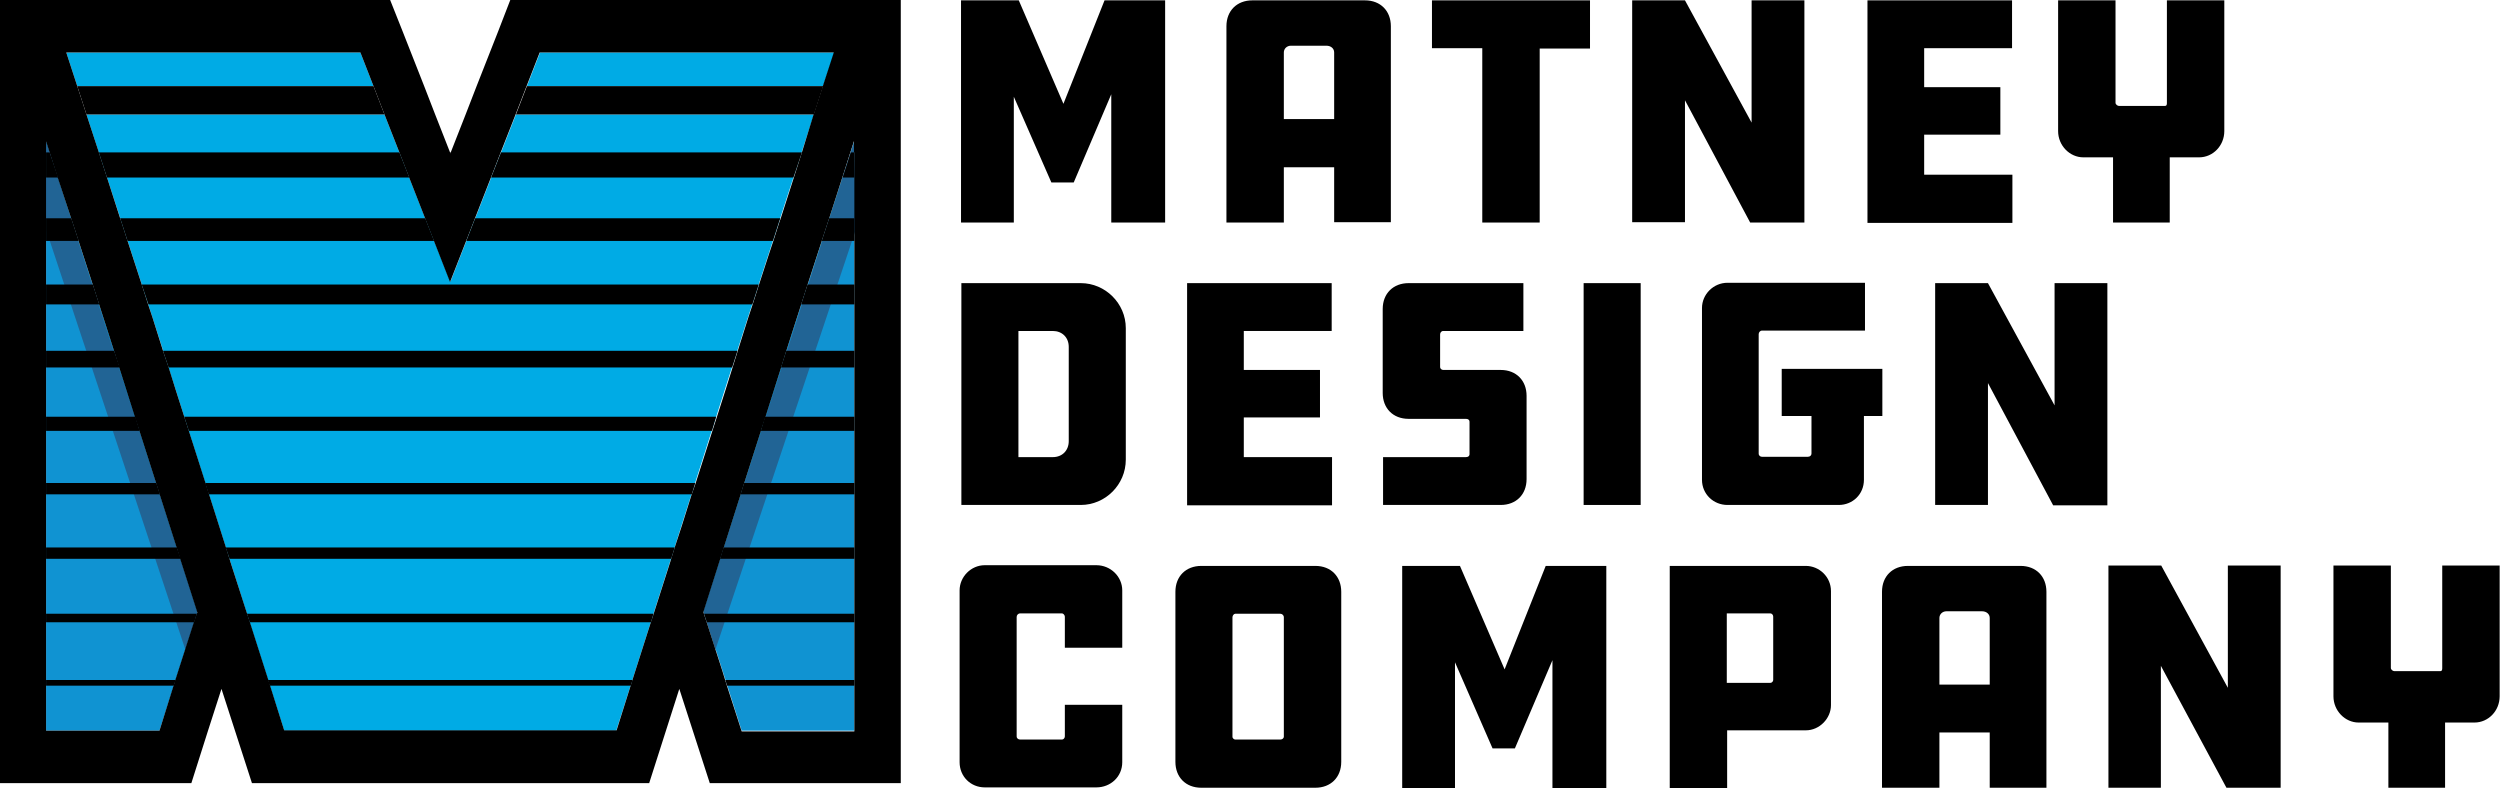
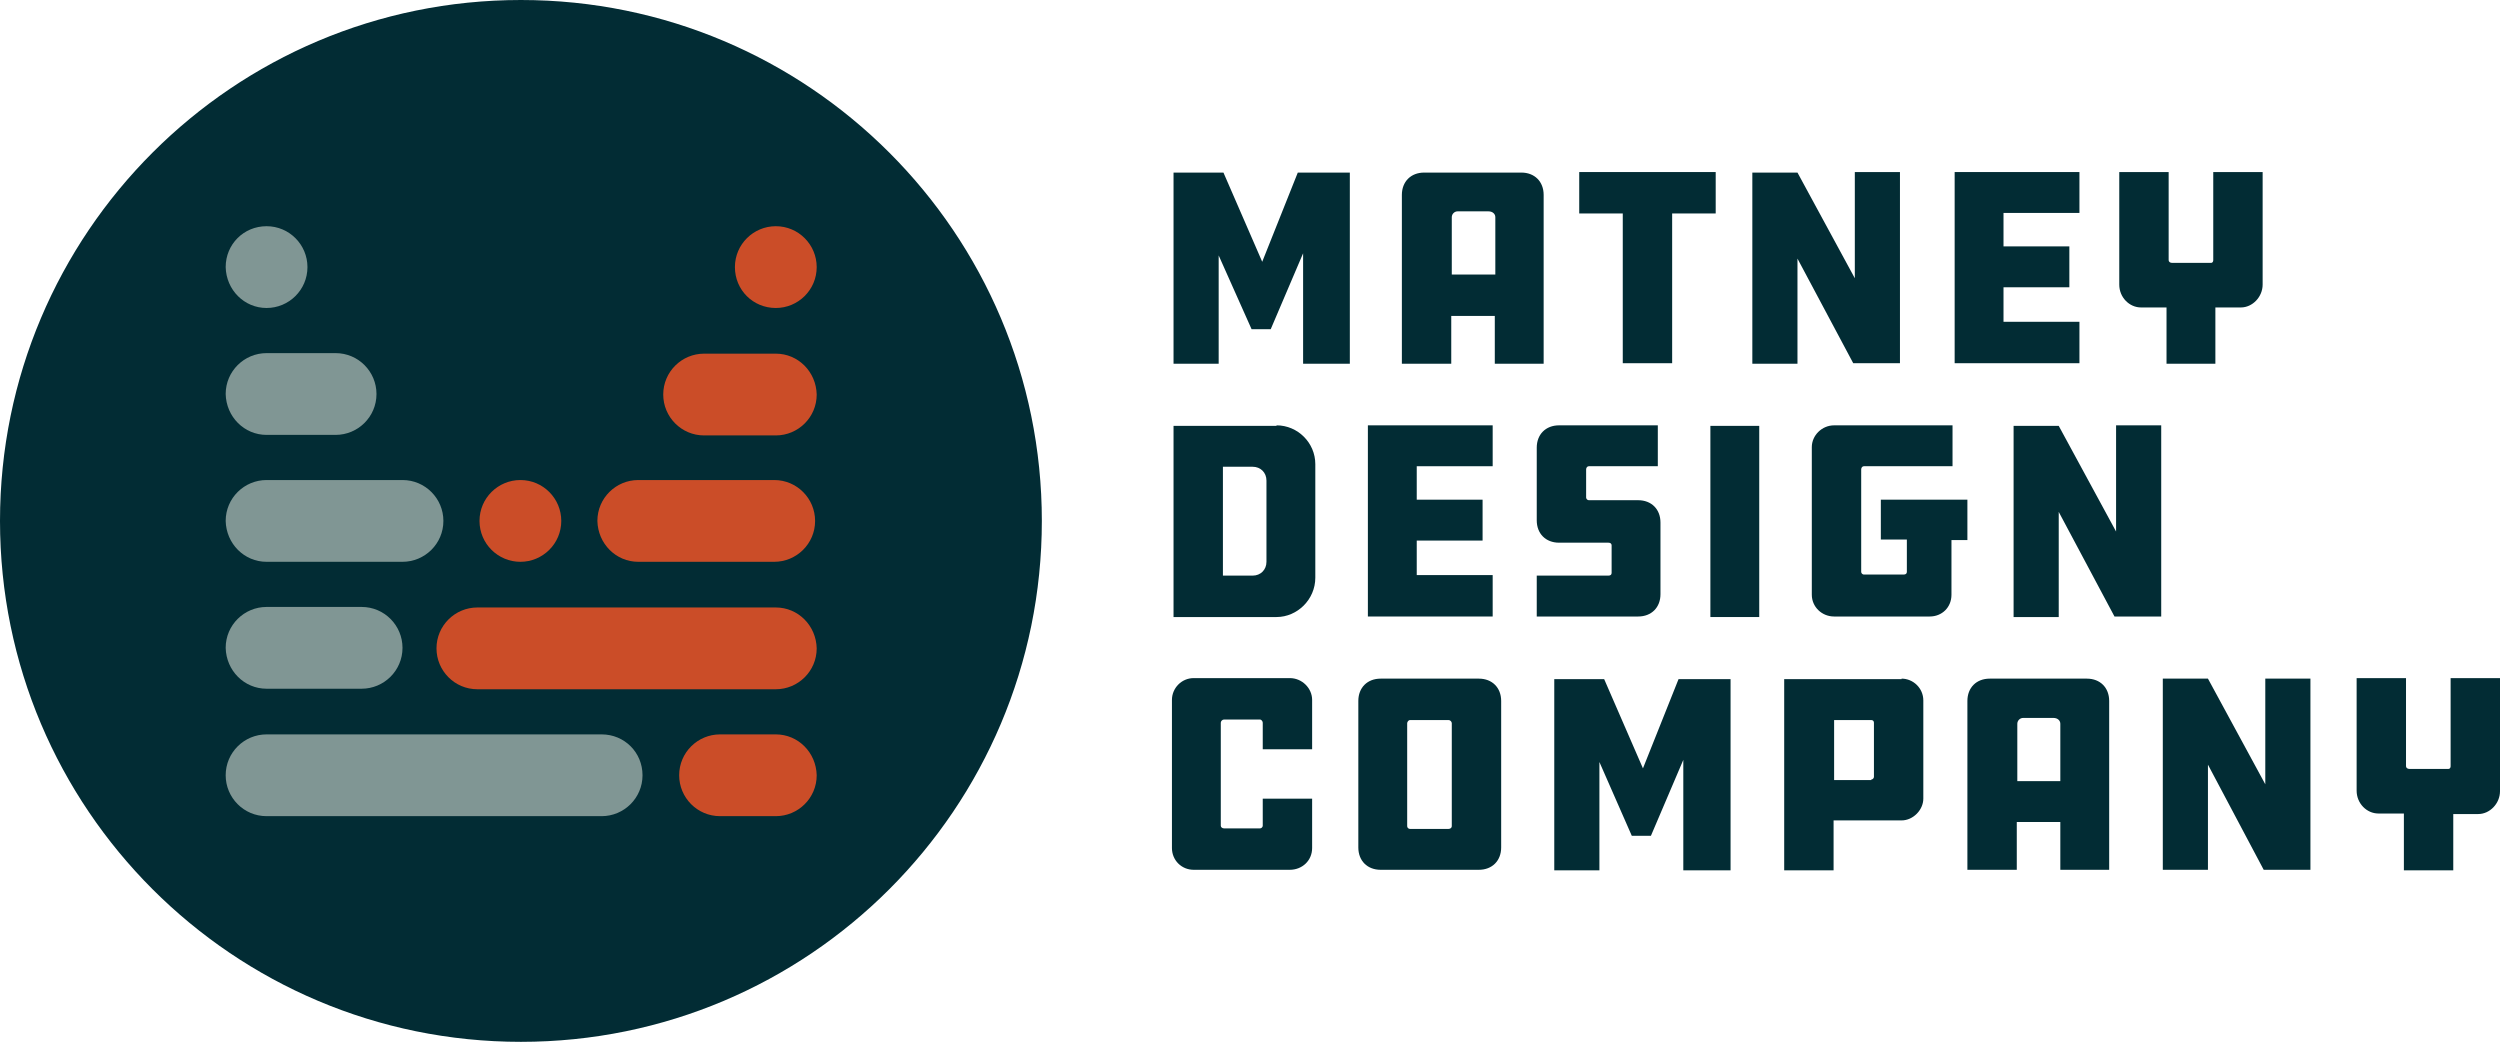
- <svg xmlns="http://www.w3.org/2000/svg" version="1.1" id="Layer_1" x="0px" y="0px" viewBox="0 0 705.5 222.3" style="enable-background:new 0 0 705.5 222.3;" xml:space="preserve">
+ <svg xmlns="http://www.w3.org/2000/svg" version="1.1" id="Layer_1" x="0px" y="0px" viewBox="0 0 470.8 196.3" style="enable-background:new 0 0 470.8 196.3;" xml:space="preserve">
  <style type="text/css">
- 	.st0{fill:#00ABE5;}
- 	.st1{fill:#1093D2;}
- 	.st2{fill:#216495;}
- 	.st3{fill:none;}
+ 	.st0{fill:#022C34;}
+ 	.st1{fill:#809694;}
+ 	.st2{fill:#CB4D28;}
</style>
  <g>
-     <polygon class="st0" points="235.5,14.8 152.4,14.8 148.7,24.3 232.3,24.3  " />
-     <polygon class="st0" points="133.8,62.4 127.1,79.5 120.3,62.4 108.5,32.3 24.4,32.3 34.2,62.4 43,89.5 49.7,110.4 65,158.5    80.2,206.2 173.9,206.2 189.1,158.5 192.3,148.4 204.4,110.4 211.1,89.5 216.9,71.7 219.9,62.4 229.7,32.3 145.6,32.3  " />
-     <polygon class="st0" points="101.7,14.8 18.7,14.8 21.8,24.3 105.4,24.3  " />
-     <polygon class="st1" points="30.8,94.5 17,52.2 13,39.8 13,206.2 45,206.2 50.4,189.3 55.7,172.7 45.2,139.8  " />
-     <polygon class="st1" points="215.4,119.3 198.5,172.5 203.9,189.3 209.3,206.2 241.1,206.2 241.1,39.8 223.3,94.5  " />
-     <polygon points="223.3,94.5 198.5,172.5 215.4,119.3  " />
-     <polygon points="105.4,24.3 21.8,24.3 24.4,32.3 108.5,32.3  " />
-     <polygon class="st2" points="13,39.8 55.7,172.7 52.3,183.3 13,64.8  " />
-     <polygon class="st2" points="198.5,172.5 241.1,39.8 241.5,64.8 201.9,183.3  " />
-     <polygon class="st3" points="33.9,61.6 120,61.6 115.5,50.1 30.2,50.1  " />
-     <polygon class="st3" points="17,52.2 16.4,50.1 13,50.1 13,61.6 20.1,61.6  " />
-     <polygon class="st3" points="70.5,175.6 75.6,191.9 178.5,191.9 183.7,175.6  " />
-     <polygon class="st3" points="127.1,79.5 122.5,68 36,68 40,80.3 214.1,80.3 216.9,71.7 218.1,68 131.6,68  " />
-     <polygon class="st3" points="50.4,189.3 54.8,175.6 13,175.6 13,191.9 49.6,191.9  " />
-     <polygon class="st3" points="220.2,61.6 223.9,50.1 138.6,50.1 134.1,61.6  " />
-     <polygon class="st3" points="33.8,103.7 13,103.7 13,117.6 38.2,117.6  " />
-     <polygon class="st3" points="45.2,139.8 45.1,139.5 13,139.5 13,154.5 49.9,154.5  " />
-     <polygon class="st3" points="55.7,172.7 51,157.7 13,157.7 13,173.2 55.5,173.2  " />
-     <polygon class="st3" points="39.4,121.6 13,121.6 13,136.3 44.1,136.3  " />
-     <polygon class="st3" points="30.8,94.5 28,85.9 13,85.9 13,99 32.2,99  " />
-     <polygon class="st3" points="43,89.5 46,99 208.1,99 211.1,89.5 212.3,85.9 41.9,85.9  " />
-     <polygon class="st3" points="22.2,68 13,68 13,80.3 26.2,80.3  " />
-     <polygon class="st3" points="209.3,206.2 241.1,206.2 241.1,193.5 205.2,193.5  " />
-     <polygon class="st3" points="80.2,206.2 173.9,206.2 178,193.5 76.1,193.5  " />
-     <polygon class="st3" points="241.1,39.8 240.1,43 241.1,43  " />
-     <polygon class="st3" points="13,206.2 45,206.2 49,193.5 13,193.5  " />
-     <polygon class="st3" points="235.5,14.8 152.4,14.8 148.7,24.3 232.3,24.3  " />
-     <polygon class="st3" points="229.7,32.3 145.6,32.3 141.4,43 226.3,43  " />
-     <polygon class="st3" points="108.5,32.3 105.4,24.3 101.7,14.8 18.7,14.8 21.8,24.3 24.4,32.3 27.9,43 112.7,43  " />
-     <polygon class="st3" points="13,39.8 13,43 14,43  " />
-     <polygon class="st3" points="63.7,154.5 190.4,154.5 192.3,148.4 195.2,139.5 58.9,139.5  " />
-     <polygon class="st3" points="57.9,136.3 196.2,136.3 200.9,121.6 53.3,121.6  " />
-     <polygon class="st3" points="49.7,110.4 52,117.6 202.1,117.6 204.4,110.4 206.6,103.7 47.6,103.7  " />
-     <polygon class="st3" points="65,158.5 69.7,173.2 184.4,173.2 189.1,158.5 189.4,157.7 64.8,157.7  " />
-     <polygon class="st3" points="203.9,189.3 204.7,191.9 241.1,191.9 241.1,175.6 199.5,175.6  " />
-     <polygon class="st3" points="198.5,172.5 198.7,173.2 241.1,173.2 241.1,157.7 203.2,157.7  " />
-     <polygon class="st3" points="215.9,117.6 241.1,117.6 241.1,103.7 220.4,103.7  " />
-     <polygon class="st3" points="204.2,154.5 241.1,154.5 241.1,139.5 209,139.5  " />
-     <polygon class="st3" points="227.9,80.3 241.1,80.3 241.1,68 231.9,68  " />
-     <polygon class="st3" points="210,136.3 241.1,136.3 241.1,121.6 214.7,121.6  " />
-     <polygon class="st3" points="223.3,94.5 221.9,99 241.1,99 241.1,85.9 226.1,85.9  " />
-     <polygon class="st3" points="234,61.6 241.1,61.6 241.1,50.1 237.8,50.1  " />
-     <polygon points="232.3,24.3 148.7,24.3 145.6,32.3 229.7,32.3  " />
-     <polygon points="14,43 13,43 13,50.1 16.4,50.1  " />
-     <polygon points="115.5,50.1 112.7,43 27.9,43 30.2,50.1  " />
-     <polygon points="241.1,50.1 241.1,43 240.1,43 237.8,50.1  " />
-     <polygon points="223.9,50.1 226.3,43 141.4,43 138.6,50.1  " />
-     <polygon points="127.2,43 126.9,43 127.1,43.3  " />
-     <polygon points="20.1,61.6 13,61.6 13,68 22.2,68  " />
-     <polygon points="131.6,68 218.1,68 219.9,62.4 220.2,61.6 134.1,61.6 133.8,62.4  " />
-     <polygon points="231.9,68 241.1,68 241.1,61.6 234,61.6  " />
-     <polygon points="36,68 122.5,68 120.3,62.4 120,61.6 33.9,61.6 34.2,62.4  " />
-     <polygon points="41.9,85.9 212.3,85.9 214.1,80.3 40,80.3  " />
-     <polygon points="226.1,85.9 241.1,85.9 241.1,80.3 227.9,80.3  " />
-     <polygon points="26.2,80.3 13,80.3 13,85.9 28,85.9  " />
-     <polygon points="32.2,99 13,99 13,103.7 33.8,103.7  " />
-     <polygon points="220.4,103.7 241.1,103.7 241.1,99 221.9,99  " />
-     <polygon points="47.6,103.7 206.6,103.7 208.1,99 46,99  " />
-     <polygon points="214.7,121.6 241.1,121.6 241.1,117.6 215.9,117.6  " />
-     <polygon points="38.2,117.6 13,117.6 13,121.6 39.4,121.6  " />
-     <polygon points="53.3,121.6 200.9,121.6 202.1,117.6 52,117.6  " />
-     <polygon points="209,139.5 241.1,139.5 241.1,136.3 210,136.3  " />
-     <polygon points="58.9,139.5 195.2,139.5 196.2,136.3 57.9,136.3  " />
-     <polygon points="44.1,136.3 13,136.3 13,139.5 45.1,139.5  " />
-     <polygon points="49.9,154.5 13,154.5 13,157.7 51,157.7  " />
-     <polygon points="64.8,157.7 189.4,157.7 190.4,154.5 63.7,154.5  " />
-     <polygon points="203.2,157.7 241.1,157.7 241.1,154.5 204.2,154.5  " />
-     <polygon points="70.5,175.6 183.7,175.6 184.4,173.2 69.7,173.2  " />
-     <polygon points="55.5,173.2 13,173.2 13,175.6 54.8,175.6  " />
-     <polygon points="199.5,175.6 241.1,175.6 241.1,173.2 198.7,173.2  " />
-     <polygon points="205.2,193.5 241.1,193.5 241.1,191.9 204.7,191.9  " />
-     <polygon points="75.6,191.9 76.1,193.5 178,193.5 178.5,191.9  " />
-     <polygon points="13,191.9 13,193.5 49,193.5 49.6,191.9  " />
-     <path d="M235.5,0h-83H144l-3.4,8.8l-6.1,15.5l-3.1,8L127.2,43l-0.1,0.3l-0.1-0.3l-4.2-10.7l-3.1-8l-6.1-15.5L110.1,0h-8.4h-83H0   v221h40.2h13.8l4.7-14.8l3.8-11.8l8.6,26.6h9.1H85h84.4h4.6h9.1h0h0.1l8.5-26.6l8.6,26.6h13.8h40.1V0H235.5z M55.5,173.2l-0.8,2.4   l-4.4,13.7l-0.8,2.5l-0.5,1.6L45,206.2H13v-12.7v-1.6v-16.3v-2.4v-15.5v-3.2v-15.1v-3.2v-14.7v-4v-13.9V99V85.9v-5.6V68v-6.4V50.1   V43v-3.1l1,3.1l2.3,7.2l0.7,2.1l3.1,9.4l2.1,6.4l4,12.3l1.8,5.6l2.8,8.7l1.4,4.4l1.5,4.8l4.4,13.9l1.3,4l4.7,14.7l1,3.2l0.1,0.3   l4.7,14.7l1,3.2l4.8,15L55.5,173.2z M195.2,139.5l-2.8,8.9l-2,6.1l-1,3.2l-0.2,0.7l-4.7,14.7l-0.8,2.4l-5.2,16.3l-0.5,1.6l-4,12.7   H80.2l-4-12.7l-0.5-1.6l-5.2-16.3l-0.8-2.4L65,158.5l-0.2-0.7l-1-3.2l-4.8-15.1l-1-3.2l-4.7-14.7l-1.3-4l-2.3-7.2l-2.1-6.7L46,99   l-3-9.5l-1.2-3.6L40,80.3L36,68l-1.8-5.6l-0.3-0.8l-3.7-11.5L27.9,43l-3.5-10.7l-2.6-8l-3.1-9.5h83l3.7,9.5l3.1,8l4.2,10.7l2.8,7.2   l4.5,11.5l0.3,0.8l2.2,5.6l4.5,11.5l4.5-11.5l2.2-5.6l0.3-0.8l4.5-11.5l2.8-7.2l4.2-10.7l3.1-8l3.7-9.5h83l-3.1,9.5l-2.6,8   L226.3,43l-2.3,7.2l-3.7,11.5l-0.3,0.8l-1.8,5.6l-1.2,3.6l-2.8,8.6l-1.8,5.6l-1.2,3.6l-3,9.5l-1.5,4.8l-2.1,6.7l-2.3,7.2l-1.3,4   l-4.7,14.7L195.2,139.5z M241.1,43v7.2v11.5V68v12.3v5.6V99v4.8v13.9v4v14.7v3.2v15.1v3.2v15.5v2.4v16.3v1.6v12.7h-31.8l-4.1-12.7   l-0.5-1.6l-0.8-2.6l-4.4-13.7l-0.8-2.4l-0.2-0.7l4.7-14.8l1-3.2l4.8-15.1l1-3.2l4.7-14.7l1.3-4l4.4-13.9l1.5-4.8l1.4-4.4l2.8-8.7   l1.8-5.6l4-12.3l2.1-6.4l3.7-11.5l2.3-7.2l1-3.1V43z" />
+     <g>
+       <path class="st0" d="M229.5,48.1v20.4H221v-36h9.4l7.3,16.8l6.7-16.8h9.8v36h-8.8V47.7L239.3,62h-3.6L229.5,48.1z" />
+       <path class="st0" d="M290.8,68.5h-9.3v-9h-8.2v9h-9.3V36.7c0-2.5,1.7-4.2,4.2-4.2h18.3c2.5,0,4.2,1.7,4.2,4.2V68.5z M281.6,51.7    V40.9c0-0.6-0.5-1.1-1.3-1.1h-5.8c-0.6,0-1.1,0.5-1.1,1.1v10.8H281.6z" />
+       <path class="st0" d="M323.1,32.4v7.8h-8.2v28.2h-9.3V40.2h-8.2v-7.8H323.1z" />
+       <path class="st0" d="M338.5,48.7v19.8H330v-36h8.5l10.8,19.9V32.4h8.5v36H349L338.5,48.7z" />
+       <path class="st0" d="M368.1,32.4h23.5v7.7h-14.3v6.3h12.4v7.7h-12.4v6.5h14.3v7.8h-23.5V32.4z" />
+       <path class="st0" d="M408,68.5V57.9h-4.8c-2.2,0-4.1-1.9-4.1-4.3V32.4h9.3V49c0,0.3,0.3,0.5,0.6,0.5h7.4c0.3,0,0.4-0.3,0.4-0.5    V32.4h9.3v21.2c0,2.3-1.9,4.3-4.1,4.3h-4.8v10.6H408z" />
+     </g>
+     <g>
+       <path class="st0" d="M240.4,80.1c4,0,7.3,3.3,7.3,7.3v21.4c0,4.1-3.4,7.4-7.3,7.4H221v-36H240.4z M238.5,90.5    c0-1.5-1.1-2.6-2.6-2.6h-5.6v20.5h5.6c1.5,0,2.6-1.1,2.6-2.6V90.5z" />
+       <path class="st0" d="M257.6,80.1h23.5v7.7h-14.3v6.3h12.4v7.7h-12.4v6.5h14.3v7.8h-23.5V80.1z" />
+       <path class="st0" d="M289.4,108.4h13.5c0.4,0,0.6-0.2,0.6-0.5v-5.2c0-0.3-0.2-0.5-0.6-0.5h-9.3c-2.5,0-4.2-1.7-4.2-4.2V84.3    c0-2.5,1.7-4.2,4.2-4.2h18.6v7.7h-13c-0.3,0-0.5,0.3-0.5,0.6v5.3c0,0.2,0.2,0.5,0.5,0.5h9.3c2.5,0,4.2,1.7,4.2,4.2v13.5    c0,2.5-1.7,4.2-4.2,4.2h-19.1V108.4z" />
+       <path class="st0" d="M331.3,116.2h-9.2v-36h9.2V116.2z" />
+       <path class="st0" d="M354.2,94.1h16.3v7.6h-3V112c0,2.4-1.8,4.1-4.1,4.1h-18c-2.3,0-4.2-1.8-4.2-4.1V84.2c0-2.2,1.9-4.1,4.2-4.1    h22.3v7.7H351c-0.3,0-0.5,0.3-0.5,0.6v19.3c0,0.3,0.3,0.5,0.5,0.5h7.5c0.4,0,0.6-0.2,0.6-0.5v-6.1h-4.9V94.1z" />
+       <path class="st0" d="M387.7,96.4v19.8h-8.5v-36h8.5l10.8,19.9V80.1h8.5v36h-8.8L387.7,96.4z" />
+     </g>
+     <g>
+       <path class="st0" d="M247.1,150.4v9.3c0,2.4-1.9,4.1-4.2,4.1h-18.1c-2.3,0-4.1-1.8-4.1-4.1v-27.9c0-2.2,1.8-4.1,4.1-4.1h18.1    c2.3,0,4.2,1.9,4.2,4.1v9.3h-9.3v-5c0-0.3-0.3-0.6-0.5-0.6h-6.8c-0.3,0-0.6,0.3-0.6,0.6v19.4c0,0.3,0.3,0.5,0.6,0.5h6.8    c0.2,0,0.5-0.2,0.5-0.5v-5.1H247.1z" />
+       <path class="st0" d="M278.5,127.8c2.5,0,4.2,1.7,4.2,4.2v27.6c0,2.5-1.7,4.2-4.2,4.2h-18.5c-2.5,0-4.2-1.7-4.2-4.2V132    c0-2.5,1.7-4.2,4.2-4.2H278.5z M273.4,136.2c0-0.3-0.3-0.6-0.6-0.6h-7.3c-0.2,0-0.5,0.3-0.5,0.6v19.4c0,0.3,0.3,0.5,0.5,0.5h7.3    c0.3,0,0.6-0.2,0.6-0.5V136.2z" />
+       <path class="st0" d="M301.2,143.5v20.4h-8.5v-36h9.4l7.3,16.8l6.7-16.8h9.8v36H317v-20.8l-6.1,14.3h-3.6L301.2,143.5z" />
+       <path class="st0" d="M358.1,127.8c2.2,0,4.1,1.8,4.1,4.1v18.5c0,2.1-1.9,4.1-4.1,4.1h-12.8v9.4H336v-36H358.1z M352.4,146.8    c0.3,0,0.5-0.3,0.5-0.5v-10.2c0-0.3-0.2-0.5-0.5-0.5h-7v11.3H352.4z" />
+       <path class="st0" d="M397.3,163.8H388v-9h-8.2v9h-9.3V132c0-2.5,1.7-4.2,4.2-4.2h18.3c2.5,0,4.2,1.7,4.2,4.2V163.8z M388,147.1    v-10.8c0-0.6-0.5-1.1-1.3-1.1H381c-0.6,0-1.1,0.5-1.1,1.1v10.8H388z" />
+       <path class="st0" d="M415.8,144v19.8h-8.5v-36h8.5l10.8,19.9v-19.9h8.5v36h-8.8L415.8,144z" />
+       <path class="st0" d="M452.7,163.8v-10.6h-4.8c-2.2,0-4.1-1.9-4.1-4.3v-21.2h9.3v16.6c0,0.3,0.3,0.5,0.6,0.5h7.4    c0.3,0,0.4-0.3,0.4-0.5v-16.6h9.3V149c0,2.3-1.9,4.3-4.1,4.3H462v10.6H452.7z" />
+     </g>
  </g>
-   <g>
-     <path d="M286.1,27.3v35.5h-14.9V0.1h16.3l12.6,29.2l11.6-29.2h17.1v62.7h-15.2V26.6l-10.6,24.9h-6.3L286.1,27.3z" />
-     <path d="M392.7,62.7h-16.2V47.2h-14.2v15.6h-16.2V7.4c0-4.4,3-7.3,7.3-7.3h31.8c4.4,0,7.3,3,7.3,7.3V62.7z M376.5,33.6V14.8   c0-1.1-0.9-1.9-2.2-1.9h-10c-1.1,0-2,0.8-2,1.9v18.8H376.5z" />
-     <path d="M448.7,0.1v13.6h-14.2v49.1h-16.2V13.6h-14.2V0.1H448.7z" />
-     <path d="M475.5,28.3v34.4h-14.9V0.1h14.9l18.8,34.5V0.1h14.9v62.7h-15.3L475.5,28.3z" />
-     <path d="M526.9,0.1h40.9v13.5H543v11h21.5v13.4H543v11.3h24.9v13.6h-40.9V0.1z" />
-     <path d="M596.3,62.7V44.4h-8.4c-3.8,0-7.1-3.3-7.1-7.4V0.1H597V29c0,0.5,0.6,0.9,1,0.9h12.9c0.6,0,0.6-0.5,0.6-0.9V0.1h16.2v36.9   c0,4.1-3.2,7.4-7.1,7.4h-8.3v18.4H596.3z" />
-   </g>
-   <g>
-     <path d="M305,79.9c6.9,0,12.7,5.7,12.7,12.7v37.1c0,7.1-5.8,12.8-12.7,12.8h-33.7V79.9H305z M301.6,97.9c0-2.7-1.9-4.5-4.5-4.5   h-9.7V129h9.7c2.7,0,4.5-1.9,4.5-4.5V97.9z" />
-     <path d="M334.9,79.9h40.9v13.5H351v11h21.5v13.4H351V129h24.9v13.6h-40.9V79.9z" />
-     <path d="M390.2,129h23.5c0.7,0,1-0.4,1-0.8V119c0-0.5-0.4-0.8-1-0.8h-16.2c-4.4,0-7.3-3-7.3-7.3V87.2c0-4.4,3-7.3,7.3-7.3h32.4   v13.5h-22.6c-0.6,0-0.9,0.5-0.9,1v9.2c0,0.4,0.4,0.8,0.9,0.8h16.2c4.4,0,7.3,3,7.3,7.3v23.5c0,4.4-3,7.3-7.3,7.3h-33.2V129z" />
-     <path d="M463,142.5h-16.1V79.9H463V142.5z" />
-     <path d="M502.8,104.1h28.4v13.3H526v18c0,4.1-3.2,7.1-7.1,7.1h-31.4c-4,0-7.2-3.1-7.2-7.1V86.9c0-3.8,3.2-7.1,7.2-7.1h38.8v13.5   h-29.1c-0.5,0-0.9,0.5-0.9,1V128c0,0.6,0.5,0.9,0.9,0.9h13c0.6,0,1-0.4,1-0.9v-10.6h-8.4V104.1z" />
-     <path d="M561,108.1v34.4h-14.9V79.9H561l18.8,34.5V79.9h14.9v62.7h-15.3L561,108.1z" />
-   </g>
-   <g>
-     <path d="M316.7,198.9v16.2c0,4.1-3.3,7.1-7.3,7.1h-31.5c-4,0-7.1-3.1-7.1-7.1v-48.5c0-3.8,3.2-7.1,7.1-7.1h31.5   c4,0,7.3,3.2,7.3,7.1v16.2h-16.2v-8.7c0-0.6-0.5-1-0.8-1h-11.8c-0.6,0-1,0.5-1,1v33.7c0,0.6,0.5,0.9,1,0.9h11.8   c0.4,0,0.8-0.4,0.8-0.9v-8.9H316.7z" />
-     <path d="M371.2,159.7c4.4,0,7.3,3,7.3,7.3v48c0,4.4-3,7.3-7.3,7.3h-32.2c-4.4,0-7.3-3-7.3-7.3v-48c0-4.4,3-7.3,7.3-7.3H371.2z    M362.3,174.2c0-0.6-0.5-1-1-1h-12.7c-0.4,0-0.8,0.5-0.8,1v33.7c0,0.5,0.5,0.8,0.8,0.8h12.7c0.6,0,1-0.4,1-0.8V174.2z" />
-     <path d="M410.6,186.9v35.5h-14.9v-62.7h16.3l12.6,29.2l11.6-29.2h17.1v62.7h-15.2v-36.1l-10.6,24.9h-6.3L410.6,186.9z" />
-     <path d="M509.6,159.7c3.8,0,7.1,3.1,7.1,7.1v32.2c0,3.7-3.2,7.1-7.1,7.1h-22.2v16.3h-16.2v-62.7H509.6z M499.6,192.7   c0.5,0,0.8-0.5,0.8-0.8V174c0-0.5-0.4-0.9-0.8-0.9h-12.3v19.6H499.6z" />
-     <path d="M577.7,222.3h-16.2v-15.6h-14.2v15.6h-16.2V167c0-4.4,3-7.3,7.3-7.3h31.8c4.4,0,7.3,3,7.3,7.3V222.3z M561.5,193.2v-18.8   c0-1.1-0.9-1.9-2.2-1.9h-10c-1.1,0-2,0.8-2,1.9v18.8H561.5z" />
-     <path d="M609.8,187.9v34.4H595v-62.7h14.9l18.8,34.5v-34.5h14.9v62.7h-15.3L609.8,187.9z" />
-     <path d="M674,222.3v-18.4h-8.4c-3.8,0-7.1-3.3-7.1-7.4v-36.9h16.2v28.9c0,0.5,0.6,0.9,1,0.9h12.9c0.6,0,0.6-0.5,0.6-0.9v-28.9h16.2   v36.9c0,4.1-3.2,7.4-7.1,7.4h-8.3v18.4H674z" />
-   </g>
+   <circle class="st0" cx="98.1" cy="98.1" r="98.1" />
+   <path class="st1" d="M113.3,138.3H50.2c-4.2,0-7.7,3.4-7.7,7.7c0,4.2,3.4,7.7,7.7,7.7h63.1c4.2,0,7.7-3.4,7.7-7.7  C121,141.7,117.6,138.3,113.3,138.3z" />
+   <path class="st1" d="M50.2,129.7h17.9c4.2,0,7.7-3.4,7.7-7.7c0-4.2-3.4-7.7-7.7-7.7H50.2c-4.2,0-7.7,3.4-7.7,7.7  C42.6,126.3,46,129.7,50.2,129.7z" />
+   <path class="st1" d="M50.2,105.8h25.6c4.2,0,7.7-3.4,7.7-7.7c0-4.2-3.4-7.7-7.7-7.7H50.2c-4.2,0-7.7,3.4-7.7,7.7  C42.6,102.4,46,105.8,50.2,105.8z" />
+   <path class="st1" d="M50.2,81.9h13c4.2,0,7.7-3.4,7.7-7.7c0-4.2-3.4-7.7-7.7-7.7h-13c-4.2,0-7.7,3.4-7.7,7.7  C42.6,78.5,46,81.9,50.2,81.9z" />
+   <path class="st1" d="M50.2,58c4.2,0,7.7-3.4,7.7-7.7c0-4.2-3.4-7.7-7.7-7.7s-7.7,3.4-7.7,7.7C42.6,54.6,46,58,50.2,58z" />
+   <path class="st2" d="M146.1,138.3h-10.5c-4.2,0-7.7,3.4-7.7,7.7c0,4.2,3.4,7.7,7.7,7.7h10.5c4.2,0,7.7-3.4,7.7-7.7  C153.7,141.7,150.3,138.3,146.1,138.3z" />
+   <path class="st2" d="M146.1,114.4c-0.1,0-0.2,0-0.3,0v0h-16.6h-1.3h-38c-4.2,0-7.7,3.4-7.7,7.7c0,4.2,3.4,7.7,7.7,7.7h38h1.3h16.6v0  c0.1,0,0.2,0,0.3,0c4.2,0,7.7-3.4,7.7-7.7C153.7,117.8,150.3,114.4,146.1,114.4z" />
+   <path class="st2" d="M146.1,66.6c-0.1,0-0.2,0-0.3,0v0h-13.2c-4.2,0-7.7,3.4-7.7,7.7c0,4.2,3.4,7.7,7.7,7.7h13.2v0  c0.1,0,0.2,0,0.3,0c4.2,0,7.7-3.4,7.7-7.7C153.7,70,150.3,66.6,146.1,66.6z" />
+   <path class="st2" d="M146.1,58c4.2,0,7.7-3.4,7.7-7.7c0-4.2-3.4-7.7-7.7-7.7c-4.2,0-7.7,3.4-7.7,7.7C138.4,54.6,141.8,58,146.1,58z" />
+   <path class="st2" d="M98,105.8c4.2,0,7.7-3.4,7.7-7.7c0-4.2-3.4-7.7-7.7-7.7c-4.2,0-7.7,3.4-7.7,7.7C90.3,102.4,93.8,105.8,98,105.8  z" />
+   <path class="st2" d="M120.2,105.8h25.6c4.2,0,7.7-3.4,7.7-7.7c0-4.2-3.4-7.7-7.7-7.7h-25.6c-4.2,0-7.7,3.4-7.7,7.7  C112.6,102.4,116,105.8,120.2,105.8z" />
</svg>
